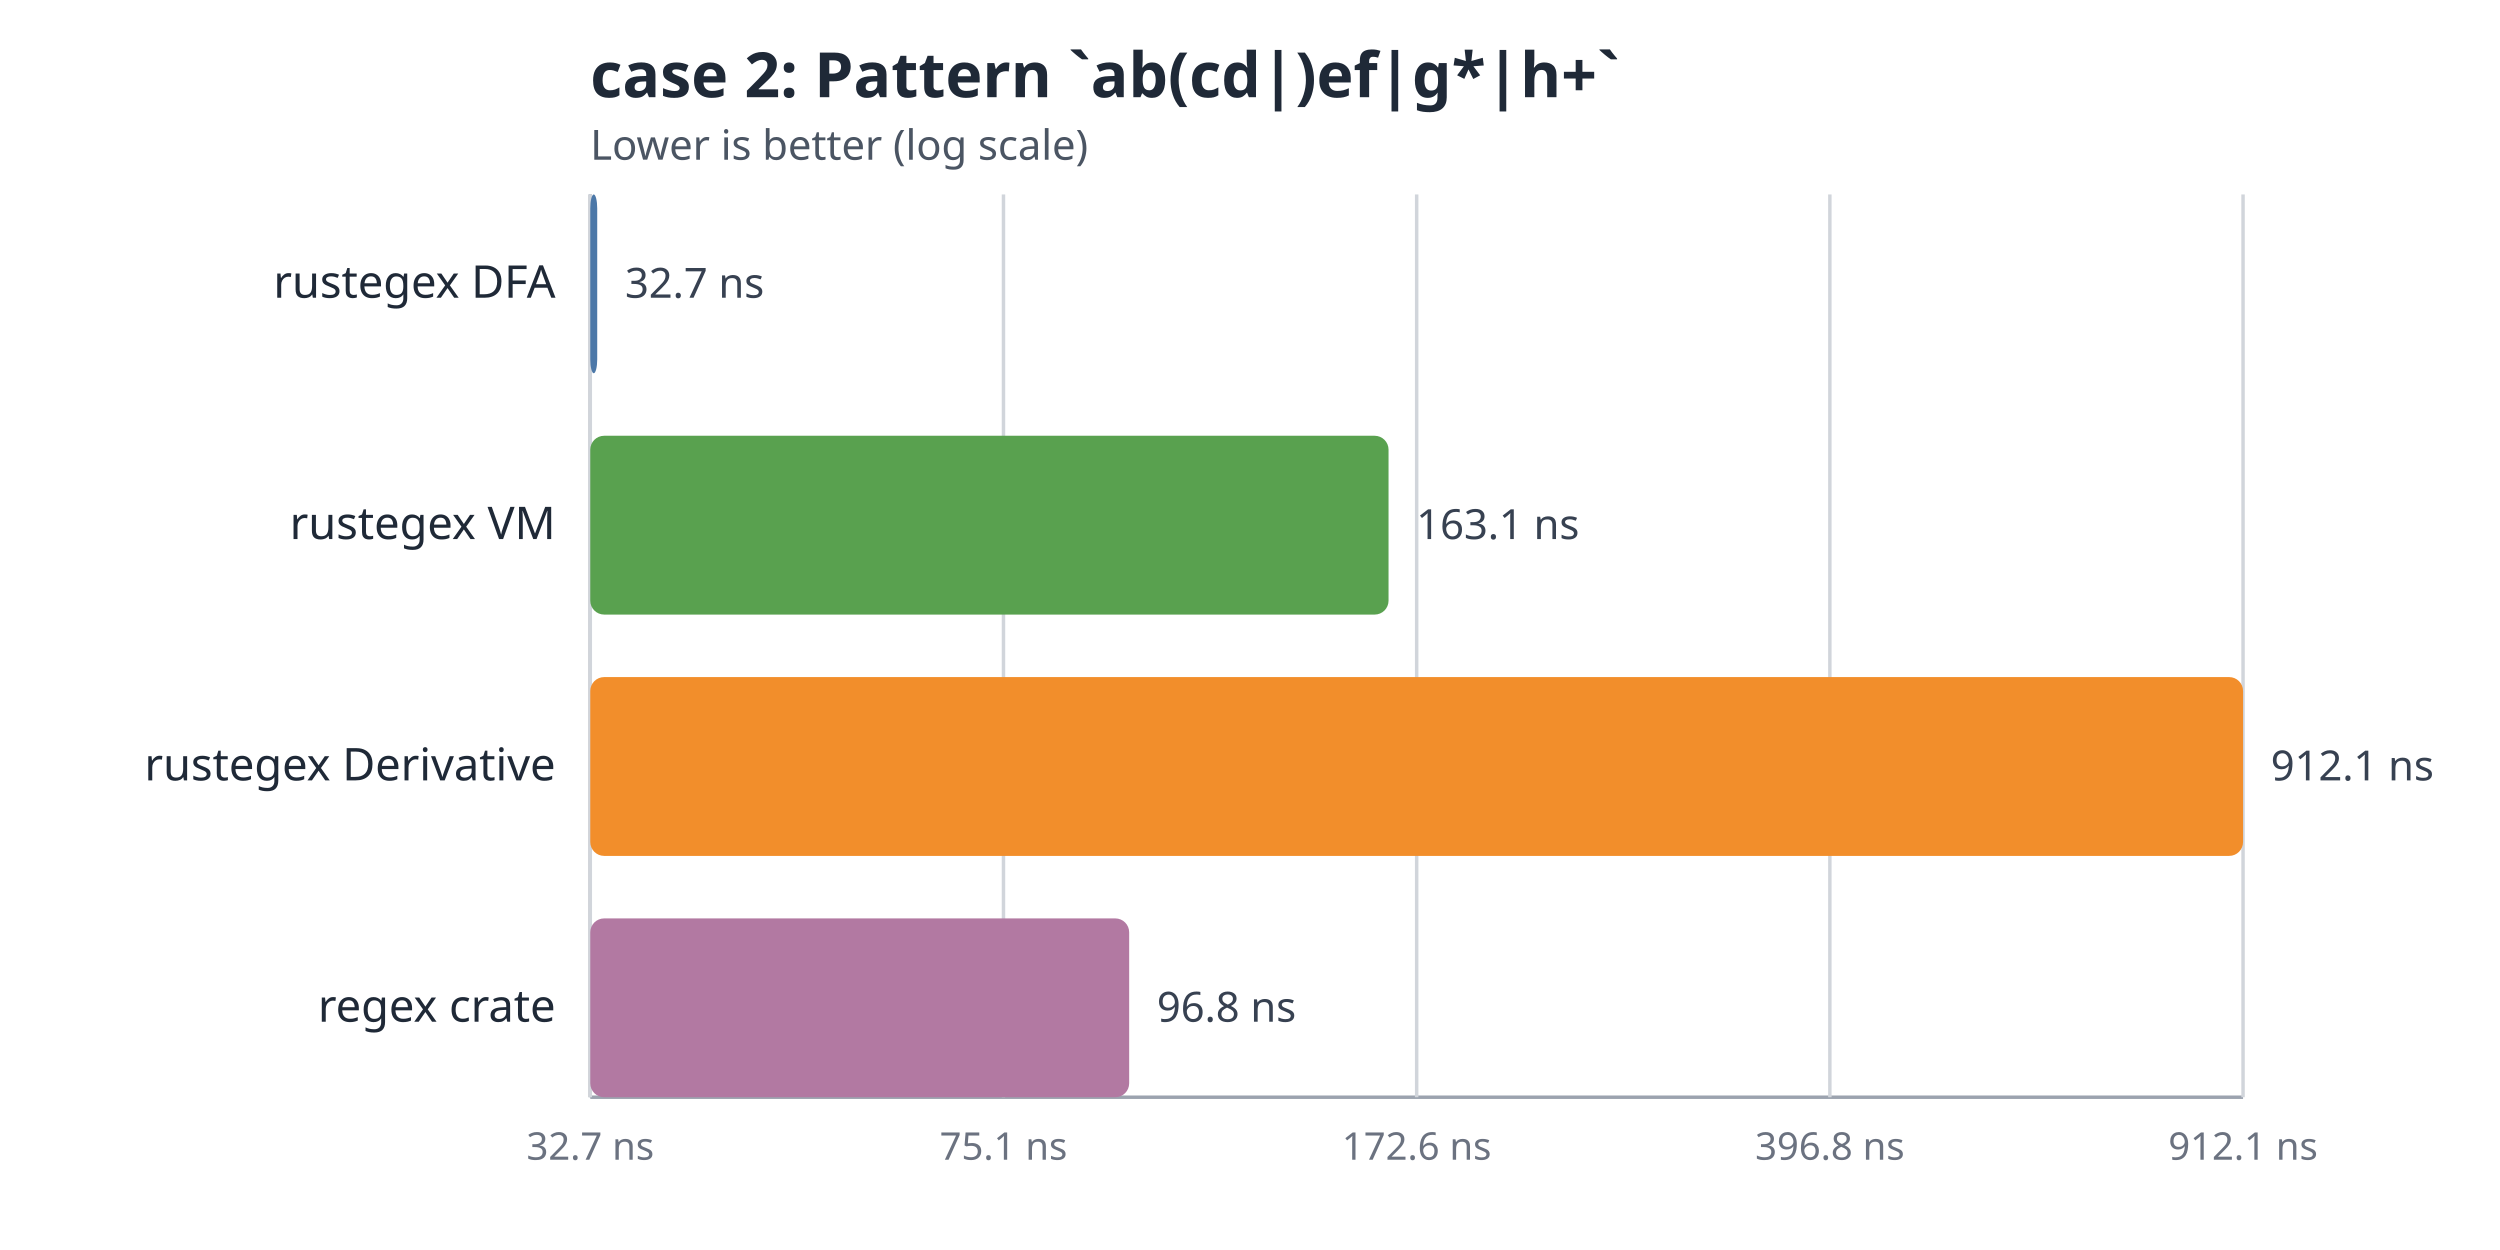
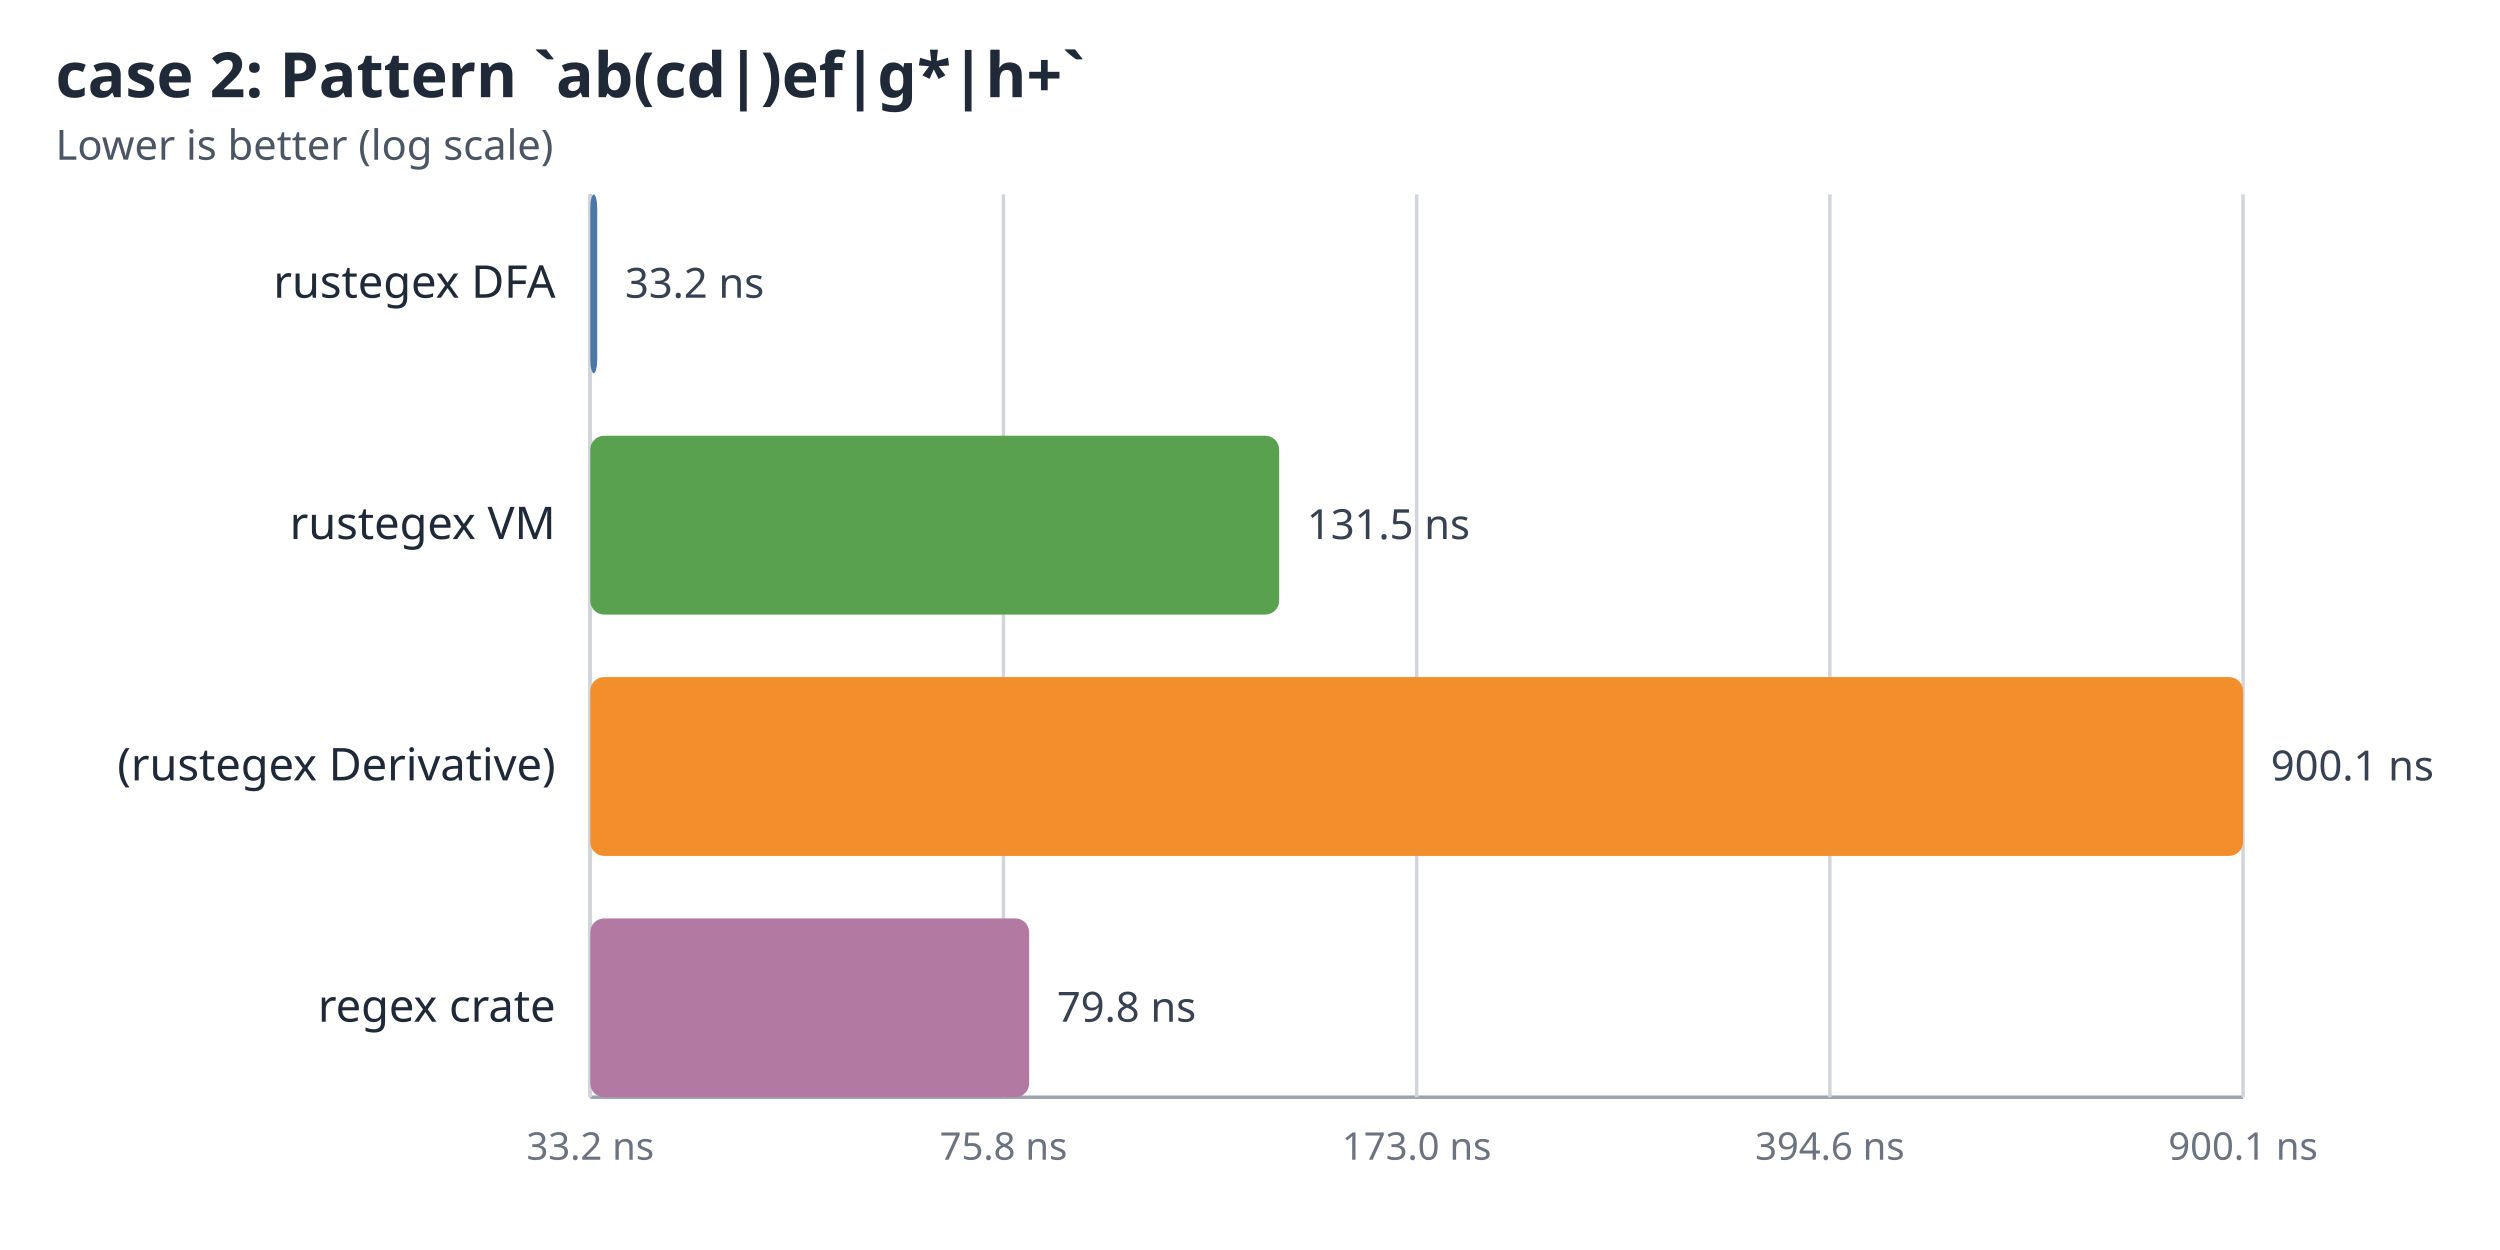
<svg xmlns="http://www.w3.org/2000/svg" width="720" height="360" viewBox="0 0 720 360">
  <rect width="100%" height="100%" fill="#ffffff" />
  <style>text { font-family: ui-sans-serif, system-ui, sans-serif; fill: #1f2937; }.title { font-size: 18px; font-weight: 700; }.subtitle { font-size: 12px; fill: #4b5563; }.label { font-size: 13px; }.value { font-size: 12px; fill: #374151; }.axis { stroke: #9ca3af; stroke-width: 1; }.tick { stroke: #d1d5db; stroke-width: 1; }.tick-label { font-size: 11px; fill: #6b7280; }</style>
-   <text class="title" x="170" y="28">case 2: Pattern `ab(cd|)ef|g*|h+`</text>
-   <text class="subtitle" x="170" y="46">Lower is better (log scale)</text>
+   <text class="title" x="16" y="28">case 2: Pattern `ab(cd|)ef|g*|h+`</text>
+   <text class="subtitle" x="16" y="46">Lower is better (log scale)</text>
  <line class="axis" x1="170" y1="316" x2="646" y2="316" />
  <line class="axis" x1="170" y1="56" x2="170" y2="316" />
  <line class="tick" x1="170.0" y1="56" x2="170.0" y2="316" />
-   <text class="tick-label" x="170.0" y="334" text-anchor="middle">32.7 ns</text>
+   <text class="tick-label" x="170.0" y="334" text-anchor="middle">33.2 ns</text>
  <line class="tick" x1="289.0" y1="56" x2="289.0" y2="316" />
-   <text class="tick-label" x="289.0" y="334" text-anchor="middle">75.1 ns</text>
+   <text class="tick-label" x="289.0" y="334" text-anchor="middle">75.8 ns</text>
  <line class="tick" x1="408.0" y1="56" x2="408.0" y2="316" />
-   <text class="tick-label" x="408.0" y="334" text-anchor="middle">172.6 ns</text>
+   <text class="tick-label" x="408.0" y="334" text-anchor="middle">173.0 ns</text>
  <line class="tick" x1="527.0" y1="56" x2="527.0" y2="316" />
-   <text class="tick-label" x="527.0" y="334" text-anchor="middle">396.8 ns</text>
+   <text class="tick-label" x="527.0" y="334" text-anchor="middle">394.6 ns</text>
  <line class="tick" x1="646.0" y1="56" x2="646.0" y2="316" />
-   <text class="tick-label" x="646.0" y="334" text-anchor="middle">912.1 ns</text>
+   <text class="tick-label" x="646.0" y="334" text-anchor="middle">900.1 ns</text>
  <rect x="170.0" y="56.0" width="2.0" height="51.5" fill="#4c78a8" rx="4" />
  <text class="label" x="160" y="85.75" text-anchor="end">rustegex DFA</text>
-   <text class="value" x="180.0" y="85.75">32.7 ns</text>
-   <rect x="170.0" y="125.5" width="229.9" height="51.5" fill="#59a14f" rx="4" />
+   <text class="value" x="180.0" y="85.75">33.2 ns</text>
+   <rect x="170.0" y="125.5" width="198.4" height="51.5" fill="#59a14f" rx="4" />
  <text class="label" x="160" y="155.25" text-anchor="end">rustegex VM</text>
-   <text class="value" x="407.9" y="155.25">163.1 ns</text>
+   <text class="value" x="376.4" y="155.25">131.5 ns</text>
  <rect x="170.0" y="195.0" width="476.0" height="51.5" fill="#f28e2b" rx="4" />
-   <text class="label" x="160" y="224.75" text-anchor="end">rustegex Derivative</text>
-   <text class="value" x="654.0" y="224.75">912.1 ns</text>
-   <rect x="170.0" y="264.5" width="155.2" height="51.5" fill="#b279a2" rx="4" />
+   <text class="label" x="160" y="224.75" text-anchor="end">(rustegex Derivative)</text>
+   <text class="value" x="654.0" y="224.75">900.1 ns</text>
+   <rect x="170.0" y="264.5" width="126.4" height="51.5" fill="#b279a2" rx="4" />
  <text class="label" x="160" y="294.25" text-anchor="end">regex crate</text>
-   <text class="value" x="333.2" y="294.25">96.8 ns</text>
+   <text class="value" x="304.4" y="294.25">79.8 ns</text>
</svg>
